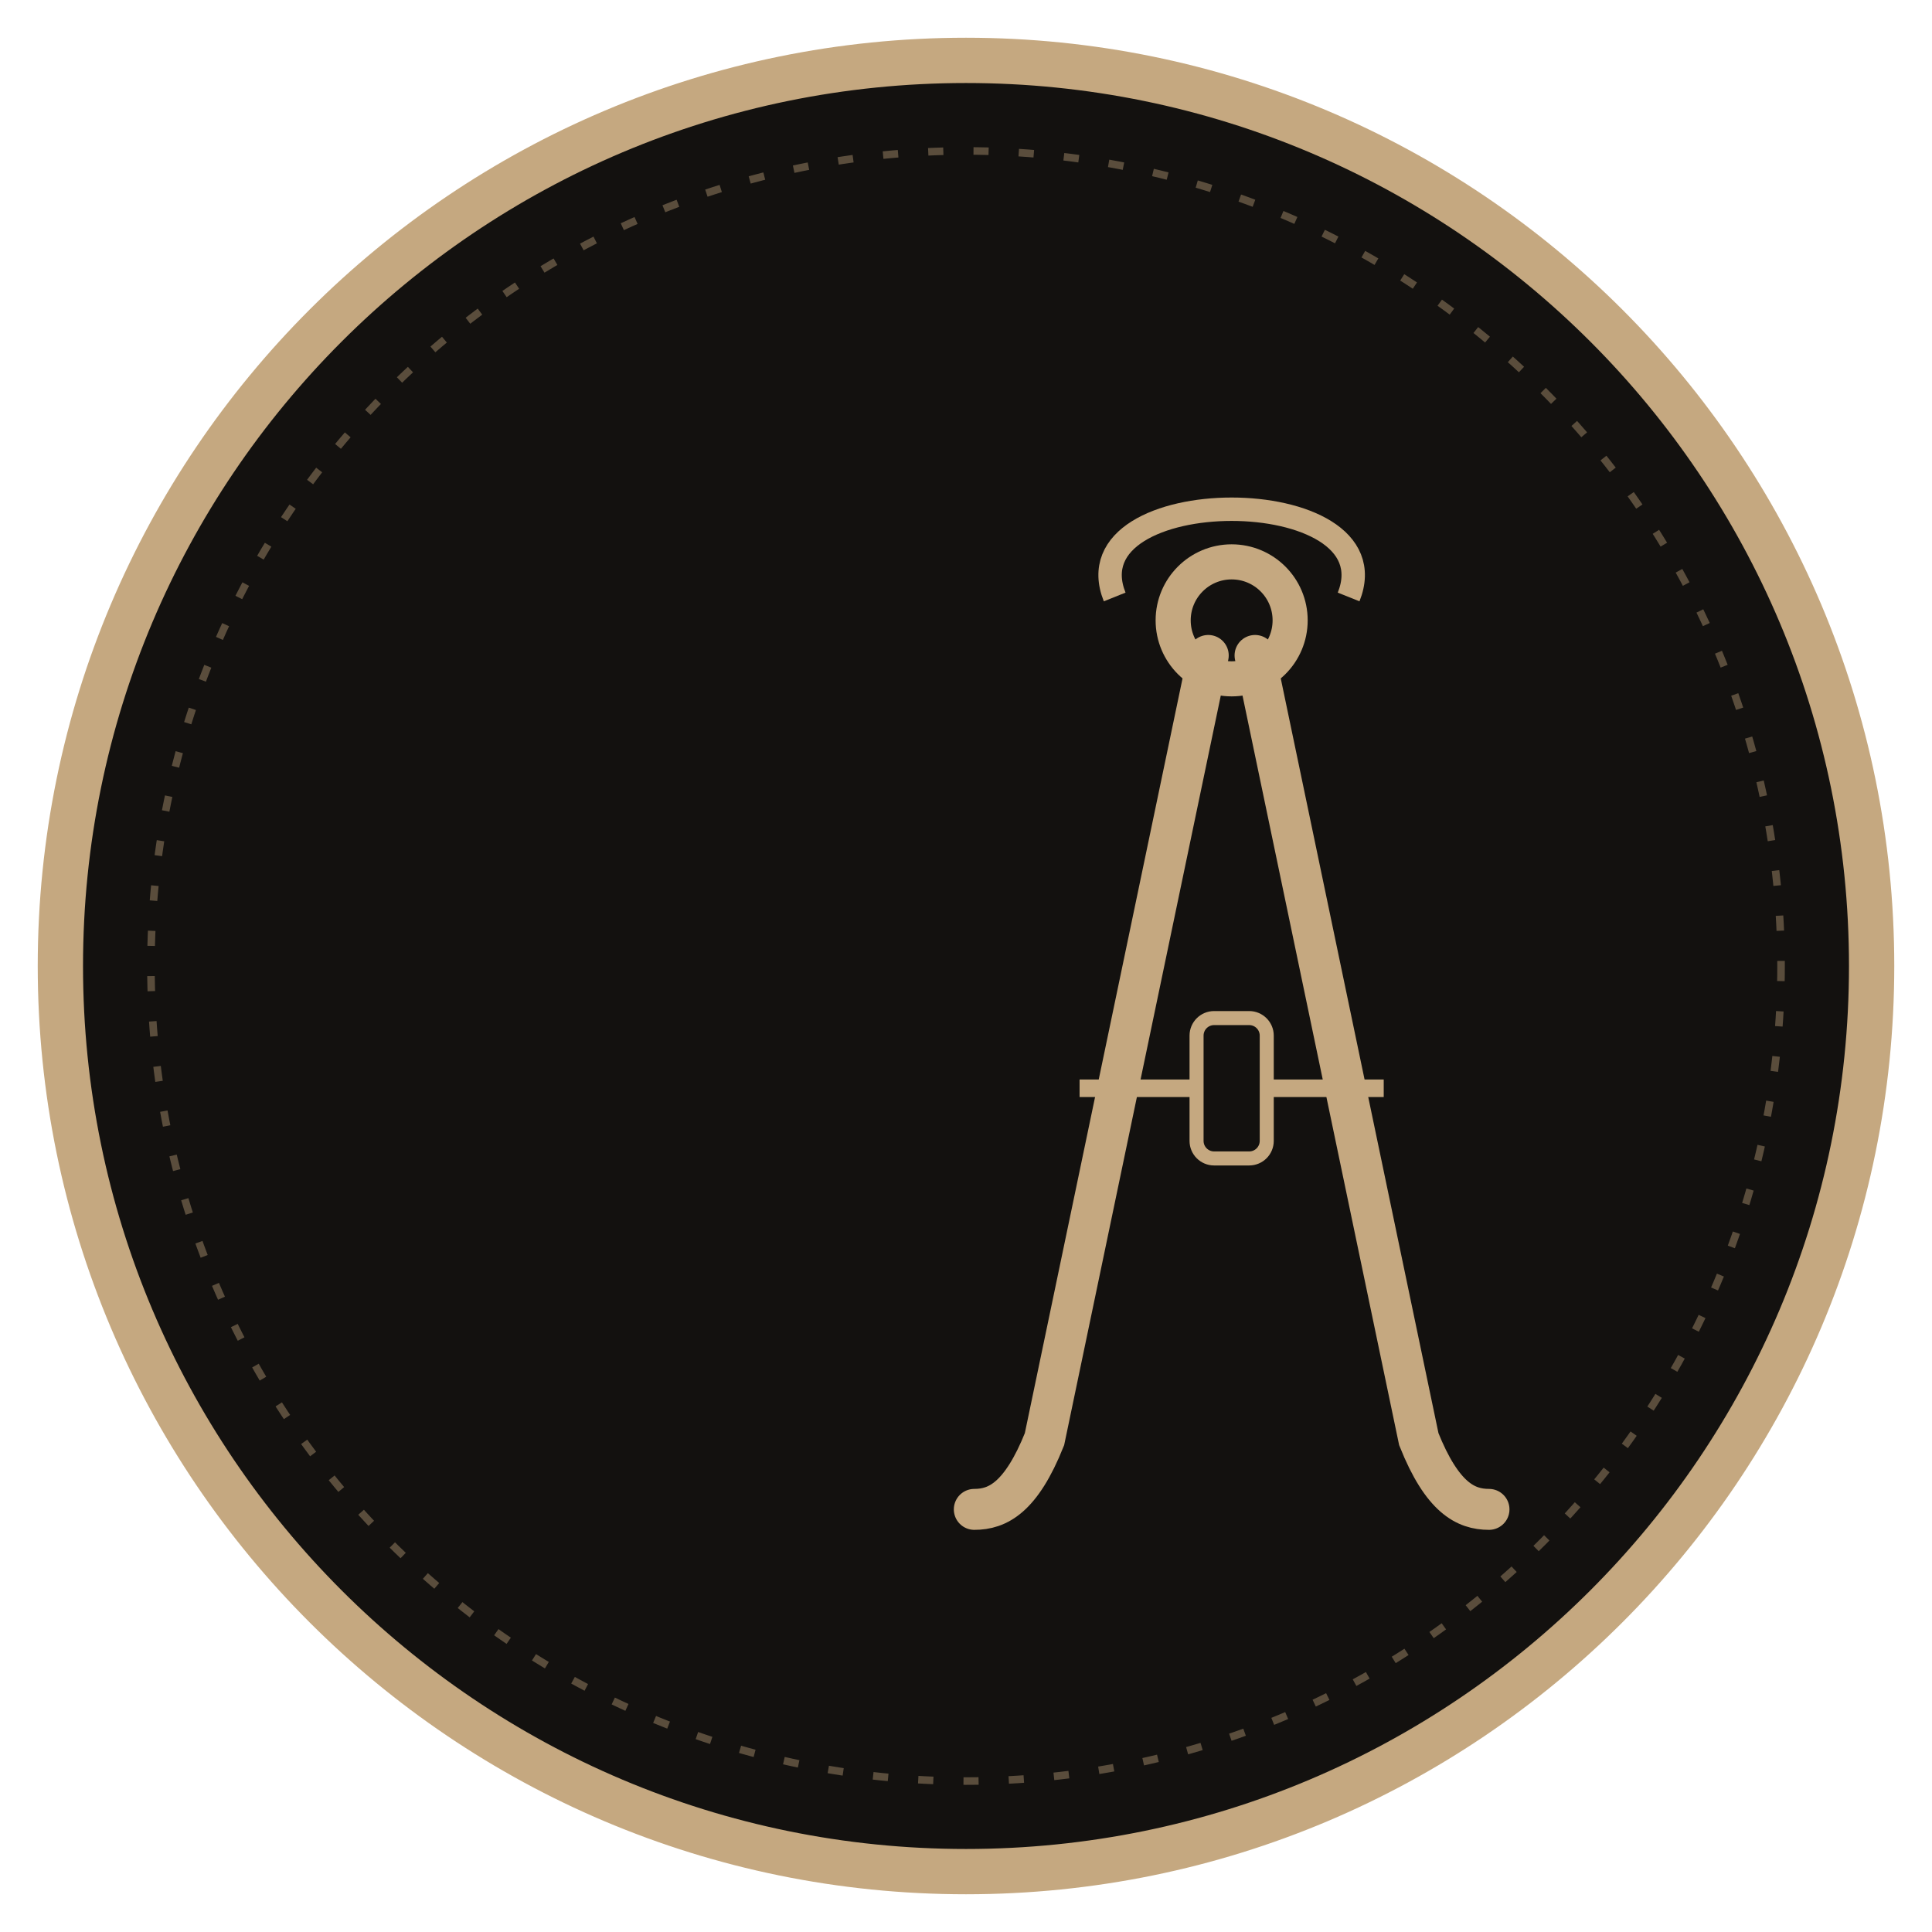
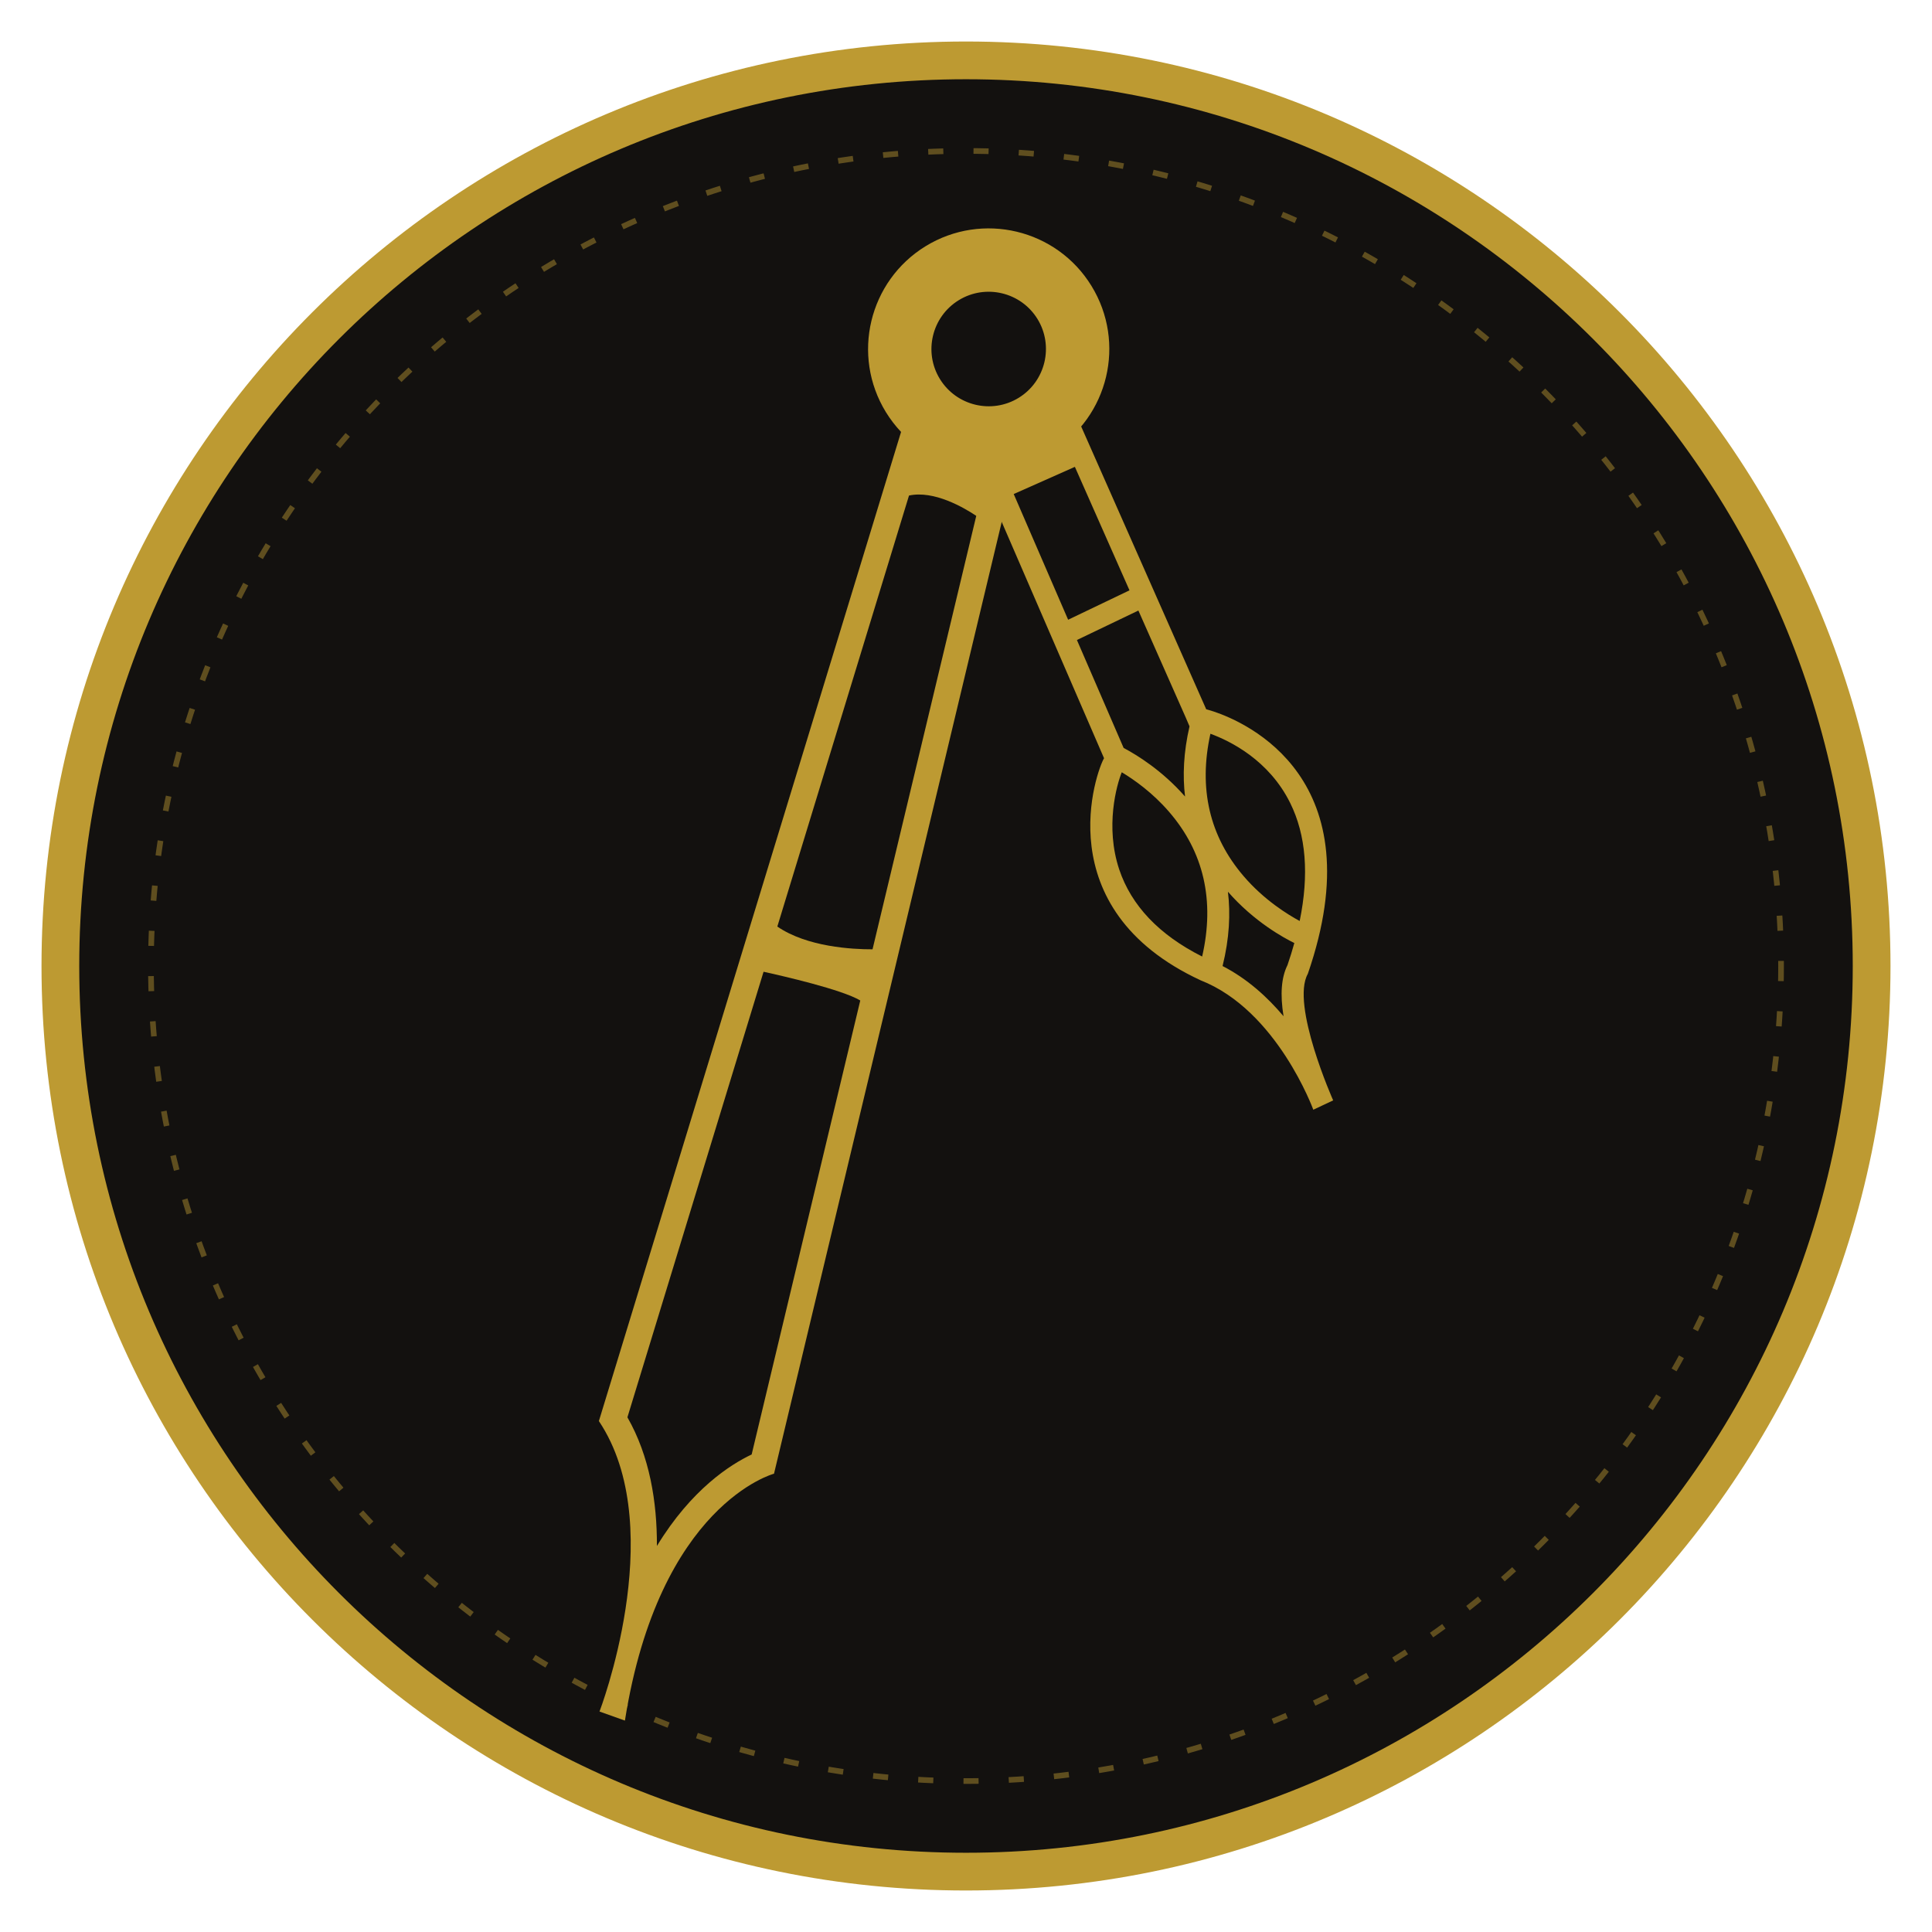
<svg xmlns="http://www.w3.org/2000/svg" viewBox="0 0 512 512" width="100%" height="100%">
-   <circle cx="256" cy="256" r="240" fill="#13110f" stroke="#c5a880" stroke-width="12" />
-   <circle cx="256" cy="256" r="216" fill="none" stroke="#c5a880" stroke-width="2" stroke-dasharray="4 8" opacity="0.4" />
-   <g transform="translate(128, 90) scale(3.1)">
-     <path d="M54 22 C50 12 78 12 74 22" fill="none" stroke="#c5a880" stroke-width="2" />
-     <circle cx="64" cy="24" r="5" fill="none" stroke="#c5a880" stroke-width="3" />
-     <path d="M62 27 L48 94 C46 99 44 100 42 100" fill="none" stroke="#c5a880" stroke-width="3.5" stroke-linecap="round" />
-     <path d="M66 27 L80 94 C82 99 84 100 86 100" fill="none" stroke="#c5a880" stroke-width="3.5" stroke-linecap="round" />
-     <line x1="51" y1="64" x2="77" y2="64" stroke="#c5a880" stroke-width="1.5" />
-     <rect x="61" y="58" width="6" height="12" rx="1.5" fill="#13110f" stroke="#c5a880" stroke-width="1.2" />
+   <circle cx="256" cy="256" r="240" fill="#13110f" stroke="#BD9A32" stroke-width="10" />
+   <circle cx="256" cy="256" r="216" fill="none" stroke="#BD9A32" stroke-width="1.5" stroke-dasharray="4 8" opacity="0.45" />
+   <g id="twa-compass-badge" fill="#BD9A32" transform="translate(55.68, 52.84) scale(1.12)">
+     <path id="compass-left-leg" d="M 191.316 46.957 C 184.949 50.867 176.586 48.863 172.676 42.492 C 168.766 36.125 170.77 27.762 177.141 23.852 C 183.512 19.941 191.871 21.945 195.781 28.316 C 199.68 34.684 197.688 43.047 191.316 46.957 M 156.742 177.445 C 151.984 177.457 141.273 176.902 134.215 172.059 L 165.371 70.074 C 171.273 68.797 178.32 72.902 181.285 74.883 Z M 128.141 296.973 C 123.113 299.348 113.879 305.223 105.723 318.625 C 105.762 308.199 104.004 297.379 98.742 288.18 L 130.957 182.754 C 135.434 183.738 149.512 186.961 153.84 189.555 Z M 208.543 20.473 C 200.305 7.043 182.723 2.84 169.297 11.078 C 155.867 19.328 151.664 36.898 159.902 50.34 C 160.957 52.047 162.164 53.621 163.492 55.023 L 91.992 289.066 C 92.262 289.473 92.531 289.879 92.777 290.297 C 108.332 315.625 92.137 357.801 92.137 357.801 L 98.152 359.941 C 106.266 308.691 133.43 301.523 133.43 301.523 L 190.434 63.262 C 193.434 62.598 196.383 61.43 199.164 59.719 C 212.59 51.484 216.797 33.91 208.543 20.473 " />
+     <path id="compass-right-leg" d="M 244.535 160.117 C 236.469 150.699 233.836 139.387 236.691 126.438 C 241.289 128.125 250.535 132.625 255.578 142.844 C 259.328 150.43 260.066 159.785 257.812 170.742 C 255.059 169.254 249.402 165.809 244.535 160.117 M 254.926 181.18 C 253.473 184.105 253.152 188.055 253.992 193.281 C 250.168 188.73 245.371 184.379 239.566 181.402 C 241.191 174.848 241.461 168.996 240.832 163.82 C 247.02 170.914 254.078 174.75 256.547 175.957 C 256.07 177.664 255.539 179.41 254.926 181.18 M 234.734 179.152 C 224.566 174.039 217.977 167.102 215.109 158.543 C 211.73 148.398 214.508 138.527 215.715 135.551 C 218.738 137.371 223.016 140.418 226.852 144.848 C 235.117 154.375 237.773 165.91 234.734 179.152 M 205.102 104.258 L 219.648 97.285 L 230.922 122.762 L 231.746 124.691 C 230.32 130.852 230.098 136.387 230.688 141.293 L 230.652 141.254 C 225.328 135.18 219.363 131.492 216.156 129.797 Z M 190.148 69.719 L 204.621 63.285 L 217.543 92.504 L 203.023 99.461 Z M 178.75 52.219 C 169.504 49.133 164.477 39.113 167.551 29.852 C 170.625 20.594 180.656 15.566 189.918 18.641 C 199.164 21.715 204.203 31.746 201.117 41.004 C 198.043 50.266 188.012 55.293 178.75 52.219 M 259.734 183.258 C 275.719 137.062 245.199 123.746 237.426 121.164 C 236.332 120.809 235.695 120.648 235.695 120.648 L 205.816 53.066 C 207.941 50.484 209.652 47.473 210.77 44.094 C 215.625 29.484 207.723 13.707 193.102 8.852 C 178.492 3.996 162.719 11.902 157.859 26.52 C 153.004 41.129 160.91 56.906 175.531 61.762 C 177.535 62.426 179.562 62.855 181.566 63.051 L 211.52 132.23 C 209.824 135.023 197.734 167.754 234.355 184.77 C 252.488 191.879 261.035 215.402 261.035 215.402 L 265.734 213.188 C 265.734 213.188 255.637 190.527 259.734 183.258 " />
  </g>
</svg>
